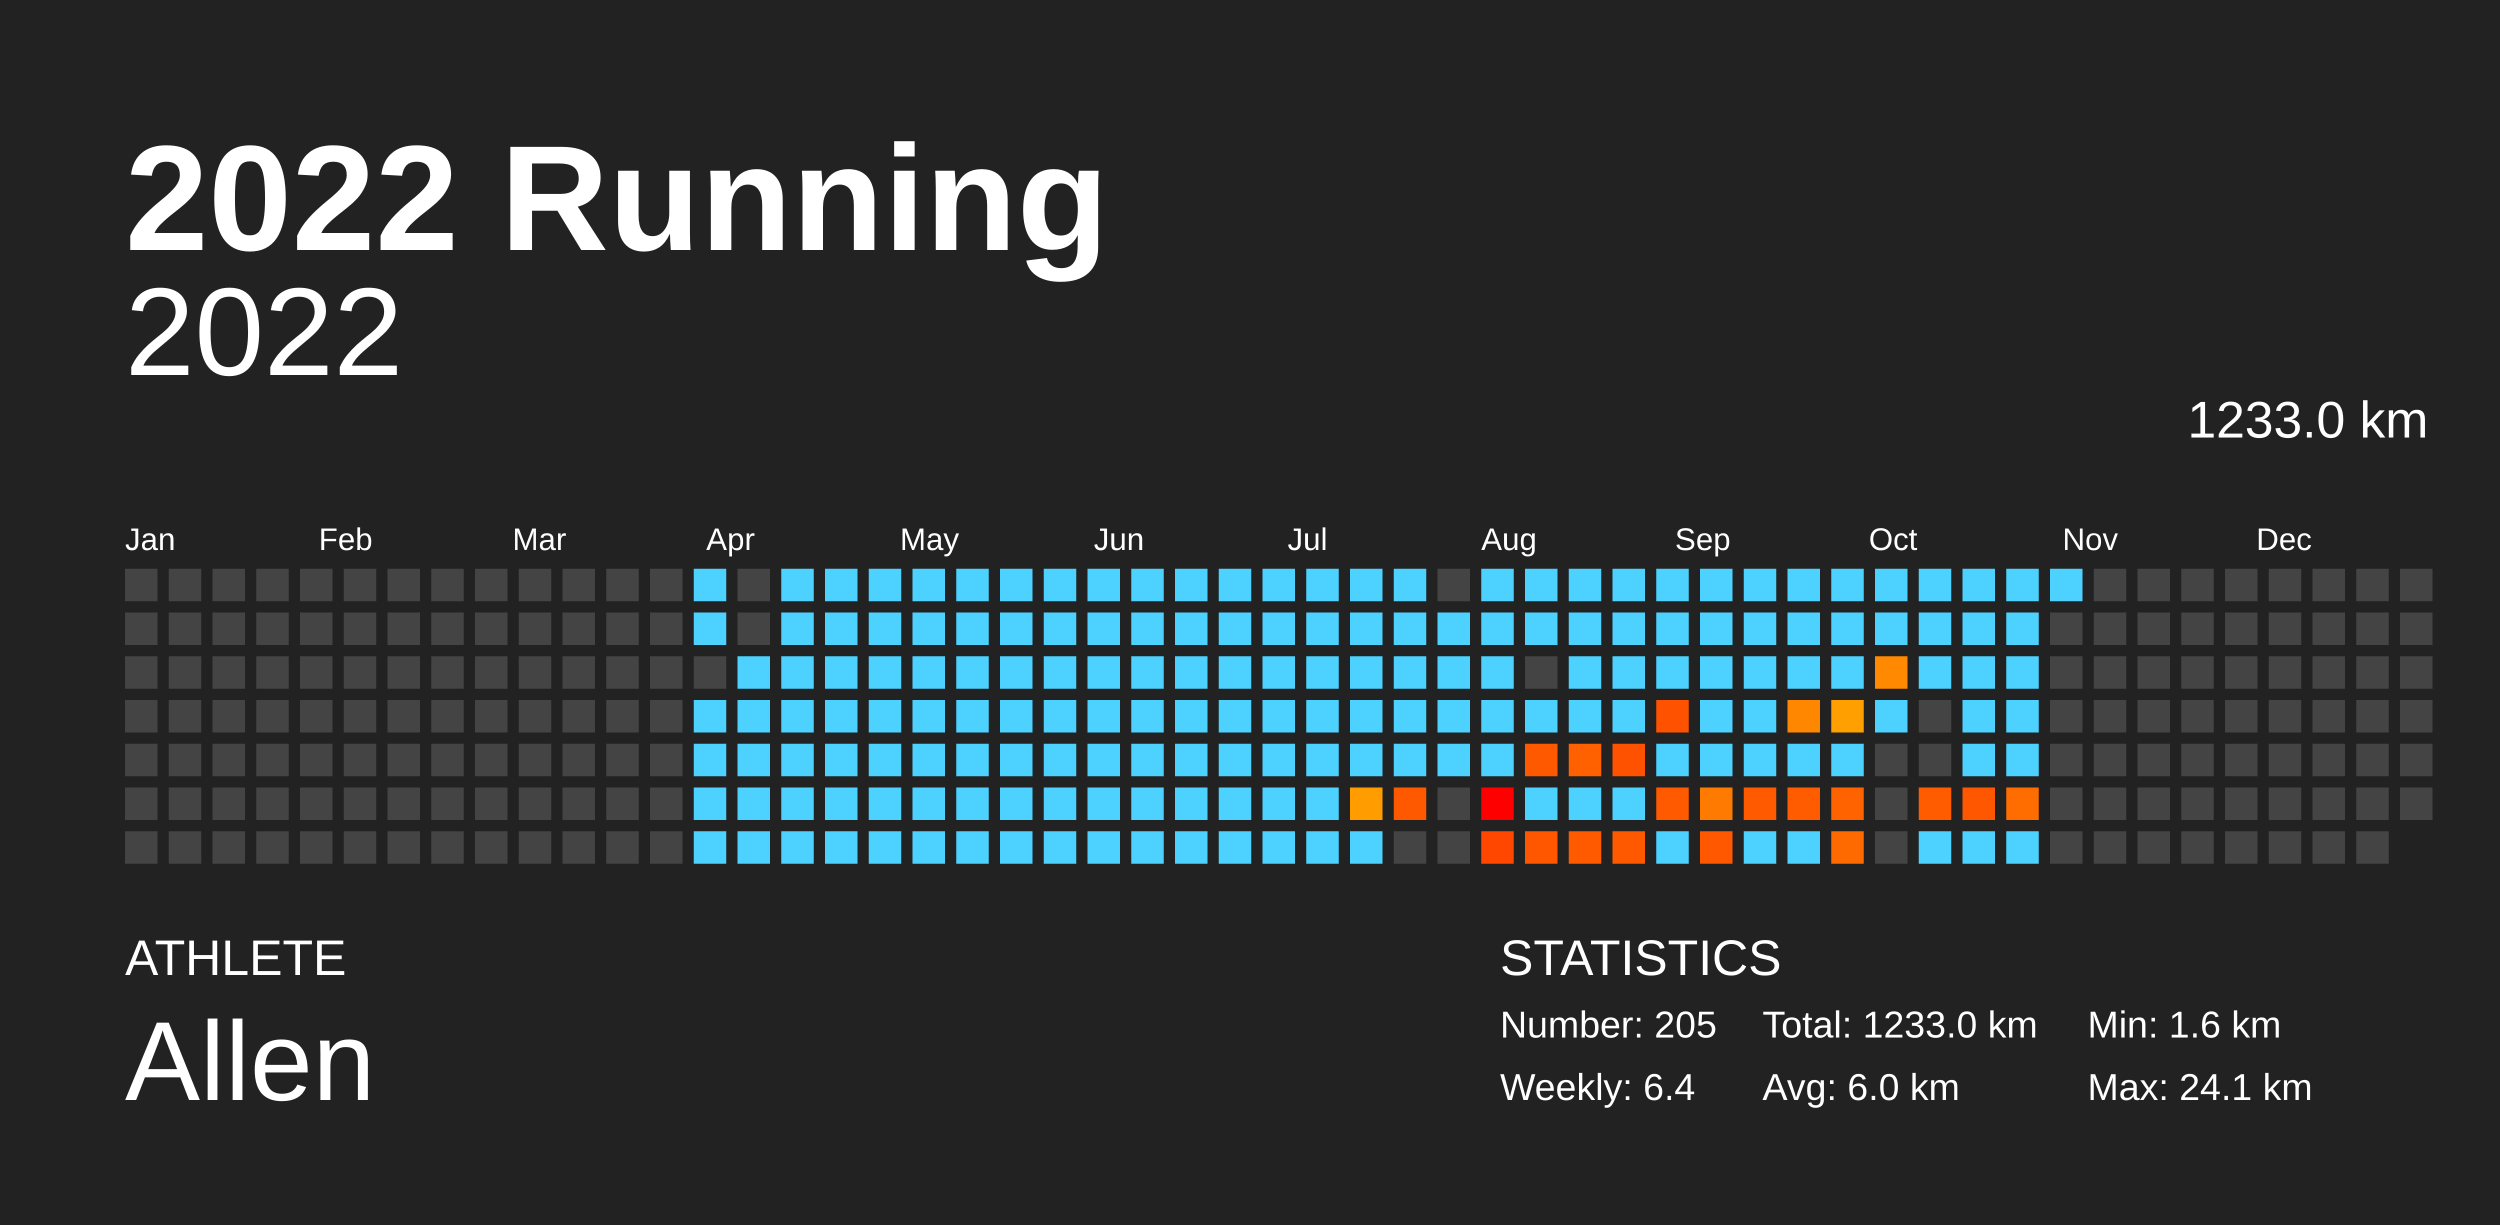
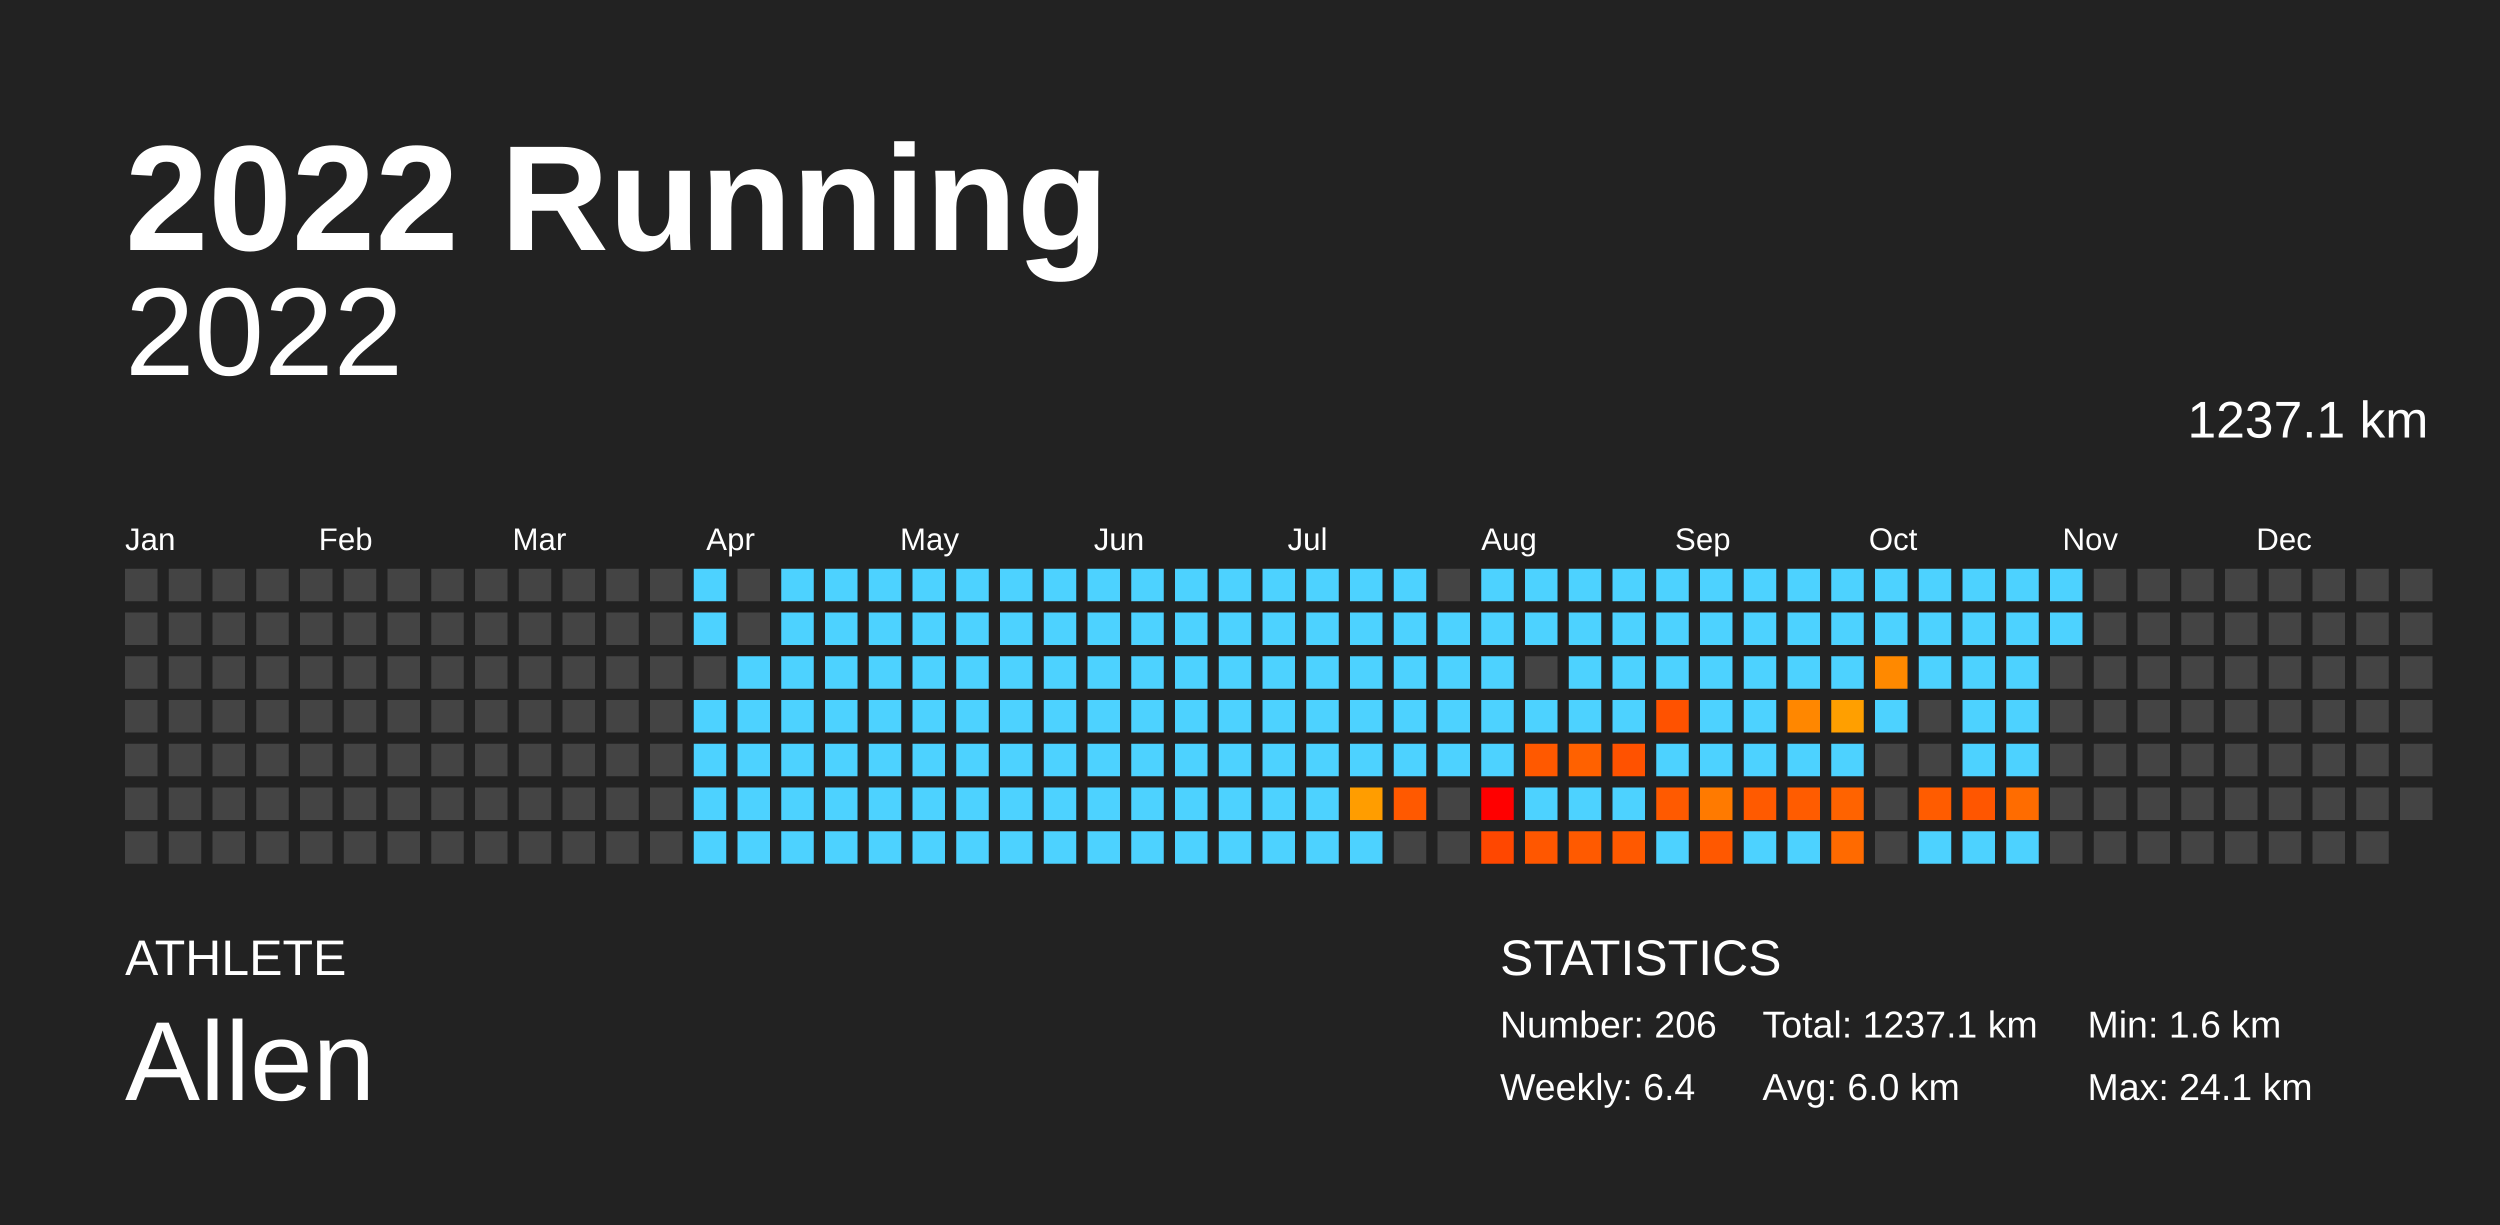
<svg xmlns="http://www.w3.org/2000/svg" baseProfile="full" height="98mm" version="1.1" viewBox="0,0,200,98" width="200mm">
  <defs />
  <rect fill="#222222" height="98" width="200" x="0" y="0" />
  <text fill="#FFFFFF" style="font-size:12px; font-family:Arial; font-weight:bold;" x="10" y="20">2022 Running</text>
  <text fill="#FFFFFF" style="font-size:4px; font-family:Arial" x="10" y="78">ATHLETE</text>
  <text fill="#FFFFFF" style="font-size:9px; font-family:Arial" x="10" y="88">Allen</text>
  <text fill="#FFFFFF" style="font-size:4px; font-family:Arial" x="120" y="78">STATISTICS</text>
-   <text fill="#FFFFFF" style="font-size:3px; font-family:Arial" x="120" y="83">Number: 205</text>
+   <text fill="#FFFFFF" style="font-size:3px; font-family:Arial" x="120" y="83">Number: 206</text>
  <text fill="#FFFFFF" style="font-size:3px; font-family:Arial" x="120" y="88">Weekly: 6.4</text>
-   <text fill="#FFFFFF" style="font-size:3px; font-family:Arial" x="141" y="83">Total: 1233.0 km</text>
+   <text fill="#FFFFFF" style="font-size:3px; font-family:Arial" x="141" y="83">Total: 1237.1 km</text>
  <text fill="#FFFFFF" style="font-size:3px; font-family:Arial" x="141" y="88">Avg: 6.0 km</text>
  <text fill="#FFFFFF" style="font-size:3px; font-family:Arial" x="167" y="83">Min: 1.6 km</text>
  <text fill="#FFFFFF" style="font-size:3px; font-family:Arial" x="167" y="88">Max: 24.1 km</text>
  <text alignment-baseline="hanging" fill="#FFFFFF" style="font-size:10.0px; font-family:Arial;" x="10" y="30">2022</text>
-   <text alignment-baseline="hanging" fill="#FFFFFF" style="font-size:4.125px; font-family:Arial;" x="175" y="35">1233.0 km</text>
+   <text alignment-baseline="hanging" fill="#FFFFFF" style="font-size:4.125px; font-family:Arial;" x="175" y="35">1237.1 km</text>
  <text fill="#FFFFFF" style="font-size:2.5px; font-family:Arial" x="10.0" y="44">Jan</text>
  <text fill="#FFFFFF" style="font-size:2.5px; font-family:Arial" x="25.5" y="44">Feb</text>
  <text fill="#FFFFFF" style="font-size:2.5px; font-family:Arial" x="41.0" y="44">Mar</text>
  <text fill="#FFFFFF" style="font-size:2.5px; font-family:Arial" x="56.5" y="44">Apr</text>
  <text fill="#FFFFFF" style="font-size:2.5px; font-family:Arial" x="72.0" y="44">May</text>
  <text fill="#FFFFFF" style="font-size:2.5px; font-family:Arial" x="87.5" y="44">Jun</text>
  <text fill="#FFFFFF" style="font-size:2.5px; font-family:Arial" x="103.0" y="44">Jul</text>
  <text fill="#FFFFFF" style="font-size:2.5px; font-family:Arial" x="118.5" y="44">Aug</text>
  <text fill="#FFFFFF" style="font-size:2.5px; font-family:Arial" x="134.0" y="44">Sep</text>
  <text fill="#FFFFFF" style="font-size:2.5px; font-family:Arial" x="149.5" y="44">Oct</text>
  <text fill="#FFFFFF" style="font-size:2.5px; font-family:Arial" x="165.0" y="44">Nov</text>
  <text fill="#FFFFFF" style="font-size:2.5px; font-family:Arial" x="180.5" y="44">Dec</text>
  <rect fill="#444444" height="2.6" width="2.6" x="10.0" y="45.5" />
  <rect fill="#444444" height="2.6" width="2.6" x="10.0" y="49.0" />
  <rect fill="#444444" height="2.6" width="2.6" x="10.0" y="52.5" />
  <rect fill="#444444" height="2.6" width="2.6" x="10.0" y="56.0" />
  <rect fill="#444444" height="2.6" width="2.6" x="10.0" y="59.5" />
  <rect fill="#444444" height="2.6" width="2.6" x="10.0" y="63.0" />
  <rect fill="#444444" height="2.6" width="2.6" x="10.0" y="66.5" />
  <rect fill="#444444" height="2.6" width="2.6" x="13.5" y="45.5" />
  <rect fill="#444444" height="2.6" width="2.6" x="13.5" y="49.0" />
  <rect fill="#444444" height="2.6" width="2.6" x="13.5" y="52.5" />
  <rect fill="#444444" height="2.6" width="2.6" x="13.5" y="56.0" />
  <rect fill="#444444" height="2.6" width="2.6" x="13.5" y="59.5" />
  <rect fill="#444444" height="2.6" width="2.6" x="13.5" y="63.0" />
  <rect fill="#444444" height="2.6" width="2.6" x="13.5" y="66.5" />
  <rect fill="#444444" height="2.6" width="2.6" x="17.0" y="45.5" />
  <rect fill="#444444" height="2.6" width="2.6" x="17.0" y="49.0" />
  <rect fill="#444444" height="2.6" width="2.6" x="17.0" y="52.5" />
  <rect fill="#444444" height="2.6" width="2.6" x="17.0" y="56.0" />
  <rect fill="#444444" height="2.6" width="2.6" x="17.0" y="59.5" />
  <rect fill="#444444" height="2.6" width="2.6" x="17.0" y="63.0" />
  <rect fill="#444444" height="2.6" width="2.6" x="17.0" y="66.5" />
  <rect fill="#444444" height="2.6" width="2.6" x="20.5" y="45.5" />
  <rect fill="#444444" height="2.6" width="2.6" x="20.5" y="49.0" />
  <rect fill="#444444" height="2.6" width="2.6" x="20.5" y="52.5" />
  <rect fill="#444444" height="2.6" width="2.6" x="20.5" y="56.0" />
  <rect fill="#444444" height="2.6" width="2.6" x="20.5" y="59.5" />
  <rect fill="#444444" height="2.6" width="2.6" x="20.5" y="63.0" />
  <rect fill="#444444" height="2.6" width="2.6" x="20.5" y="66.5" />
  <rect fill="#444444" height="2.6" width="2.6" x="24.0" y="45.5" />
  <rect fill="#444444" height="2.6" width="2.6" x="24.0" y="49.0" />
  <rect fill="#444444" height="2.6" width="2.6" x="24.0" y="52.5" />
  <rect fill="#444444" height="2.6" width="2.6" x="24.0" y="56.0" />
  <rect fill="#444444" height="2.6" width="2.6" x="24.0" y="59.5" />
  <rect fill="#444444" height="2.6" width="2.6" x="24.0" y="63.0" />
  <rect fill="#444444" height="2.6" width="2.6" x="24.0" y="66.5" />
  <rect fill="#444444" height="2.6" width="2.6" x="27.5" y="45.5" />
  <rect fill="#444444" height="2.6" width="2.6" x="27.5" y="49.0" />
  <rect fill="#444444" height="2.6" width="2.6" x="27.5" y="52.5" />
  <rect fill="#444444" height="2.6" width="2.6" x="27.5" y="56.0" />
  <rect fill="#444444" height="2.6" width="2.6" x="27.5" y="59.5" />
  <rect fill="#444444" height="2.6" width="2.6" x="27.5" y="63.0" />
  <rect fill="#444444" height="2.6" width="2.6" x="27.5" y="66.5" />
  <rect fill="#444444" height="2.6" width="2.6" x="31.0" y="45.5" />
  <rect fill="#444444" height="2.6" width="2.6" x="31.0" y="49.0" />
  <rect fill="#444444" height="2.6" width="2.6" x="31.0" y="52.5" />
  <rect fill="#444444" height="2.6" width="2.6" x="31.0" y="56.0" />
  <rect fill="#444444" height="2.6" width="2.6" x="31.0" y="59.5" />
  <rect fill="#444444" height="2.6" width="2.6" x="31.0" y="63.0" />
  <rect fill="#444444" height="2.6" width="2.6" x="31.0" y="66.5" />
  <rect fill="#444444" height="2.6" width="2.6" x="34.5" y="45.5" />
  <rect fill="#444444" height="2.6" width="2.6" x="34.5" y="49.0" />
  <rect fill="#444444" height="2.6" width="2.6" x="34.5" y="52.5" />
  <rect fill="#444444" height="2.6" width="2.6" x="34.5" y="56.0" />
  <rect fill="#444444" height="2.6" width="2.6" x="34.5" y="59.5" />
  <rect fill="#444444" height="2.6" width="2.6" x="34.5" y="63.0" />
  <rect fill="#444444" height="2.6" width="2.6" x="34.5" y="66.5" />
  <rect fill="#444444" height="2.6" width="2.6" x="38.0" y="45.5" />
  <rect fill="#444444" height="2.6" width="2.6" x="38.0" y="49.0" />
  <rect fill="#444444" height="2.6" width="2.6" x="38.0" y="52.5" />
  <rect fill="#444444" height="2.6" width="2.6" x="38.0" y="56.0" />
  <rect fill="#444444" height="2.6" width="2.6" x="38.0" y="59.5" />
  <rect fill="#444444" height="2.6" width="2.6" x="38.0" y="63.0" />
  <rect fill="#444444" height="2.6" width="2.6" x="38.0" y="66.5" />
  <rect fill="#444444" height="2.6" width="2.6" x="41.5" y="45.5" />
  <rect fill="#444444" height="2.6" width="2.6" x="41.5" y="49.0" />
  <rect fill="#444444" height="2.6" width="2.6" x="41.5" y="52.5" />
  <rect fill="#444444" height="2.6" width="2.6" x="41.5" y="56.0" />
  <rect fill="#444444" height="2.6" width="2.6" x="41.5" y="59.5" />
  <rect fill="#444444" height="2.6" width="2.6" x="41.5" y="63.0" />
  <rect fill="#444444" height="2.6" width="2.6" x="41.5" y="66.5" />
  <rect fill="#444444" height="2.6" width="2.6" x="45.0" y="45.5" />
  <rect fill="#444444" height="2.6" width="2.6" x="45.0" y="49.0" />
  <rect fill="#444444" height="2.6" width="2.6" x="45.0" y="52.5" />
  <rect fill="#444444" height="2.6" width="2.6" x="45.0" y="56.0" />
  <rect fill="#444444" height="2.6" width="2.6" x="45.0" y="59.5" />
  <rect fill="#444444" height="2.6" width="2.6" x="45.0" y="63.0" />
  <rect fill="#444444" height="2.6" width="2.6" x="45.0" y="66.5" />
  <rect fill="#444444" height="2.6" width="2.6" x="48.5" y="45.5" />
  <rect fill="#444444" height="2.6" width="2.6" x="48.5" y="49.0" />
  <rect fill="#444444" height="2.6" width="2.6" x="48.5" y="52.5" />
  <rect fill="#444444" height="2.6" width="2.6" x="48.5" y="56.0" />
  <rect fill="#444444" height="2.6" width="2.6" x="48.5" y="59.5" />
  <rect fill="#444444" height="2.6" width="2.6" x="48.5" y="63.0" />
  <rect fill="#444444" height="2.6" width="2.6" x="48.5" y="66.5" />
  <rect fill="#444444" height="2.6" width="2.6" x="52.0" y="45.5" />
  <rect fill="#444444" height="2.6" width="2.6" x="52.0" y="49.0" />
  <rect fill="#444444" height="2.6" width="2.6" x="52.0" y="52.5" />
  <rect fill="#444444" height="2.6" width="2.6" x="52.0" y="56.0" />
  <rect fill="#444444" height="2.6" width="2.6" x="52.0" y="59.5" />
  <rect fill="#444444" height="2.6" width="2.6" x="52.0" y="63.0" />
  <rect fill="#444444" height="2.6" width="2.6" x="52.0" y="66.5" />
  <rect fill="#4dd2ff" height="2.6" width="2.6" x="55.5" y="45.5" />
  <rect fill="#4dd2ff" height="2.6" width="2.6" x="55.5" y="49.0" />
  <rect fill="#444444" height="2.6" width="2.6" x="55.5" y="52.5" />
  <rect fill="#4dd2ff" height="2.6" width="2.6" x="55.5" y="56.0" />
  <rect fill="#4dd2ff" height="2.6" width="2.6" x="55.5" y="59.5" />
  <rect fill="#4dd2ff" height="2.6" width="2.6" x="55.5" y="63.0" />
  <rect fill="#4dd2ff" height="2.6" width="2.6" x="55.5" y="66.5" />
  <rect fill="#444444" height="2.6" width="2.6" x="59.0" y="45.5" />
  <rect fill="#444444" height="2.6" width="2.6" x="59.0" y="49.0" />
  <rect fill="#4dd2ff" height="2.6" width="2.6" x="59.0" y="52.5" />
  <rect fill="#4dd2ff" height="2.6" width="2.6" x="59.0" y="56.0" />
  <rect fill="#4dd2ff" height="2.6" width="2.6" x="59.0" y="59.5" />
  <rect fill="#4dd2ff" height="2.6" width="2.6" x="59.0" y="63.0" />
  <rect fill="#4dd2ff" height="2.6" width="2.6" x="59.0" y="66.5" />
  <rect fill="#4dd2ff" height="2.6" width="2.6" x="62.5" y="45.5" />
  <rect fill="#4dd2ff" height="2.6" width="2.6" x="62.5" y="49.0" />
  <rect fill="#4dd2ff" height="2.6" width="2.6" x="62.5" y="52.5" />
  <rect fill="#4dd2ff" height="2.6" width="2.6" x="62.5" y="56.0" />
  <rect fill="#4dd2ff" height="2.6" width="2.6" x="62.5" y="59.5" />
  <rect fill="#4dd2ff" height="2.6" width="2.6" x="62.5" y="63.0" />
  <rect fill="#4dd2ff" height="2.6" width="2.6" x="62.5" y="66.5" />
  <rect fill="#4dd2ff" height="2.6" width="2.6" x="66.0" y="45.5" />
  <rect fill="#4dd2ff" height="2.6" width="2.6" x="66.0" y="49.0" />
  <rect fill="#4dd2ff" height="2.6" width="2.6" x="66.0" y="52.5" />
  <rect fill="#4dd2ff" height="2.6" width="2.6" x="66.0" y="56.0" />
  <rect fill="#4dd2ff" height="2.6" width="2.6" x="66.0" y="59.5" />
  <rect fill="#4dd2ff" height="2.6" width="2.6" x="66.0" y="63.0" />
  <rect fill="#4dd2ff" height="2.6" width="2.6" x="66.0" y="66.5" />
  <rect fill="#4dd2ff" height="2.6" width="2.6" x="69.5" y="45.5" />
  <rect fill="#4dd2ff" height="2.6" width="2.6" x="69.5" y="49.0" />
  <rect fill="#4dd2ff" height="2.6" width="2.6" x="69.5" y="52.5" />
  <rect fill="#4dd2ff" height="2.6" width="2.6" x="69.5" y="56.0" />
  <rect fill="#4dd2ff" height="2.6" width="2.6" x="69.5" y="59.5" />
  <rect fill="#4dd2ff" height="2.6" width="2.6" x="69.5" y="63.0" />
  <rect fill="#4dd2ff" height="2.6" width="2.6" x="69.5" y="66.5" />
  <rect fill="#4dd2ff" height="2.6" width="2.6" x="73.0" y="45.5" />
  <rect fill="#4dd2ff" height="2.6" width="2.6" x="73.0" y="49.0" />
  <rect fill="#4dd2ff" height="2.6" width="2.6" x="73.0" y="52.5" />
  <rect fill="#4dd2ff" height="2.6" width="2.6" x="73.0" y="56.0" />
  <rect fill="#4dd2ff" height="2.6" width="2.6" x="73.0" y="59.5" />
  <rect fill="#4dd2ff" height="2.6" width="2.6" x="73.0" y="63.0" />
  <rect fill="#4dd2ff" height="2.6" width="2.6" x="73.0" y="66.5" />
  <rect fill="#4dd2ff" height="2.6" width="2.6" x="76.5" y="45.5" />
  <rect fill="#4dd2ff" height="2.6" width="2.6" x="76.5" y="49.0" />
  <rect fill="#4dd2ff" height="2.6" width="2.6" x="76.5" y="52.5" />
  <rect fill="#4dd2ff" height="2.6" width="2.6" x="76.5" y="56.0" />
  <rect fill="#4dd2ff" height="2.6" width="2.6" x="76.5" y="59.5" />
  <rect fill="#4dd2ff" height="2.6" width="2.6" x="76.5" y="63.0" />
  <rect fill="#4dd2ff" height="2.6" width="2.6" x="76.5" y="66.5" />
  <rect fill="#4dd2ff" height="2.6" width="2.6" x="80.0" y="45.5" />
  <rect fill="#4dd2ff" height="2.6" width="2.6" x="80.0" y="49.0" />
  <rect fill="#4dd2ff" height="2.6" width="2.6" x="80.0" y="52.5" />
  <rect fill="#4dd2ff" height="2.6" width="2.6" x="80.0" y="56.0" />
  <rect fill="#4dd2ff" height="2.6" width="2.6" x="80.0" y="59.5" />
  <rect fill="#4dd2ff" height="2.6" width="2.6" x="80.0" y="63.0" />
  <rect fill="#4dd2ff" height="2.6" width="2.6" x="80.0" y="66.5" />
  <rect fill="#4dd2ff" height="2.6" width="2.6" x="83.5" y="45.5" />
  <rect fill="#4dd2ff" height="2.6" width="2.6" x="83.5" y="49.0" />
  <rect fill="#4dd2ff" height="2.6" width="2.6" x="83.5" y="52.5" />
  <rect fill="#4dd2ff" height="2.6" width="2.6" x="83.5" y="56.0" />
  <rect fill="#4dd2ff" height="2.6" width="2.6" x="83.5" y="59.5" />
  <rect fill="#4dd2ff" height="2.6" width="2.6" x="83.5" y="63.0" />
  <rect fill="#4dd2ff" height="2.6" width="2.6" x="83.5" y="66.5" />
  <rect fill="#4dd2ff" height="2.6" width="2.6" x="87.0" y="45.5" />
  <rect fill="#4dd2ff" height="2.6" width="2.6" x="87.0" y="49.0" />
  <rect fill="#4dd2ff" height="2.6" width="2.6" x="87.0" y="52.5" />
  <rect fill="#4dd2ff" height="2.6" width="2.6" x="87.0" y="56.0" />
  <rect fill="#4dd2ff" height="2.6" width="2.6" x="87.0" y="59.5" />
  <rect fill="#4dd2ff" height="2.6" width="2.6" x="87.0" y="63.0" />
  <rect fill="#4dd2ff" height="2.6" width="2.6" x="87.0" y="66.5" />
  <rect fill="#4dd2ff" height="2.6" width="2.6" x="90.5" y="45.5" />
  <rect fill="#4dd2ff" height="2.6" width="2.6" x="90.5" y="49.0" />
  <rect fill="#4dd2ff" height="2.6" width="2.6" x="90.5" y="52.5" />
  <rect fill="#4dd2ff" height="2.6" width="2.6" x="90.5" y="56.0" />
  <rect fill="#4dd2ff" height="2.6" width="2.6" x="90.5" y="59.5" />
  <rect fill="#4dd2ff" height="2.6" width="2.6" x="90.5" y="63.0" />
  <rect fill="#4dd2ff" height="2.6" width="2.6" x="90.5" y="66.5" />
  <rect fill="#4dd2ff" height="2.6" width="2.6" x="94.0" y="45.5" />
  <rect fill="#4dd2ff" height="2.6" width="2.6" x="94.0" y="49.0" />
  <rect fill="#4dd2ff" height="2.6" width="2.6" x="94.0" y="52.5" />
  <rect fill="#4dd2ff" height="2.6" width="2.6" x="94.0" y="56.0" />
  <rect fill="#4dd2ff" height="2.6" width="2.6" x="94.0" y="59.5" />
  <rect fill="#4dd2ff" height="2.6" width="2.6" x="94.0" y="63.0" />
  <rect fill="#4dd2ff" height="2.6" width="2.6" x="94.0" y="66.5" />
  <rect fill="#4dd2ff" height="2.6" width="2.6" x="97.5" y="45.5" />
  <rect fill="#4dd2ff" height="2.6" width="2.6" x="97.5" y="49.0" />
  <rect fill="#4dd2ff" height="2.6" width="2.6" x="97.5" y="52.5" />
  <rect fill="#4dd2ff" height="2.6" width="2.6" x="97.5" y="56.0" />
  <rect fill="#4dd2ff" height="2.6" width="2.6" x="97.5" y="59.5" />
  <rect fill="#4dd2ff" height="2.6" width="2.6" x="97.5" y="63.0" />
  <rect fill="#4dd2ff" height="2.6" width="2.6" x="97.5" y="66.5" />
  <rect fill="#4dd2ff" height="2.6" width="2.6" x="101.0" y="45.5" />
  <rect fill="#4dd2ff" height="2.6" width="2.6" x="101.0" y="49.0" />
  <rect fill="#4dd2ff" height="2.6" width="2.6" x="101.0" y="52.5" />
  <rect fill="#4dd2ff" height="2.6" width="2.6" x="101.0" y="56.0" />
  <rect fill="#4dd2ff" height="2.6" width="2.6" x="101.0" y="59.5" />
  <rect fill="#4dd2ff" height="2.6" width="2.6" x="101.0" y="63.0" />
  <rect fill="#4dd2ff" height="2.6" width="2.6" x="101.0" y="66.5" />
  <rect fill="#4dd2ff" height="2.6" width="2.6" x="104.5" y="45.5" />
  <rect fill="#4dd2ff" height="2.6" width="2.6" x="104.5" y="49.0" />
  <rect fill="#4dd2ff" height="2.6" width="2.6" x="104.5" y="52.5" />
  <rect fill="#4dd2ff" height="2.6" width="2.6" x="104.5" y="56.0" />
  <rect fill="#4dd2ff" height="2.6" width="2.6" x="104.5" y="59.5" />
  <rect fill="#4dd2ff" height="2.6" width="2.6" x="104.5" y="63.0" />
  <rect fill="#4dd2ff" height="2.6" width="2.6" x="104.5" y="66.5" />
  <rect fill="#4dd2ff" height="2.6" width="2.6" x="108.0" y="45.5" />
  <rect fill="#4dd2ff" height="2.6" width="2.6" x="108.0" y="49.0" />
  <rect fill="#4dd2ff" height="2.6" width="2.6" x="108.0" y="52.5" />
  <rect fill="#4dd2ff" height="2.6" width="2.6" x="108.0" y="56.0" />
  <rect fill="#4dd2ff" height="2.6" width="2.6" x="108.0" y="59.5" />
  <rect fill="#ff9d00" height="2.6" width="2.6" x="108.0" y="63.0" />
  <rect fill="#4dd2ff" height="2.6" width="2.6" x="108.0" y="66.5" />
  <rect fill="#4dd2ff" height="2.6" width="2.6" x="111.5" y="45.5" />
  <rect fill="#4dd2ff" height="2.6" width="2.6" x="111.5" y="49.0" />
  <rect fill="#4dd2ff" height="2.6" width="2.6" x="111.5" y="52.5" />
  <rect fill="#4dd2ff" height="2.6" width="2.6" x="111.5" y="56.0" />
  <rect fill="#4dd2ff" height="2.6" width="2.6" x="111.5" y="59.5" />
  <rect fill="#ff5900" height="2.6" width="2.6" x="111.5" y="63.0" />
  <rect fill="#444444" height="2.6" width="2.6" x="111.5" y="66.5" />
  <rect fill="#444444" height="2.6" width="2.6" x="115.0" y="45.5" />
  <rect fill="#4dd2ff" height="2.6" width="2.6" x="115.0" y="49.0" />
  <rect fill="#4dd2ff" height="2.6" width="2.6" x="115.0" y="52.5" />
  <rect fill="#4dd2ff" height="2.6" width="2.6" x="115.0" y="56.0" />
  <rect fill="#4dd2ff" height="2.6" width="2.6" x="115.0" y="59.5" />
  <rect fill="#444444" height="2.6" width="2.6" x="115.0" y="63.0" />
  <rect fill="#444444" height="2.6" width="2.6" x="115.0" y="66.5" />
  <rect fill="#4dd2ff" height="2.6" width="2.6" x="118.5" y="45.5" />
  <rect fill="#4dd2ff" height="2.6" width="2.6" x="118.5" y="49.0" />
  <rect fill="#4dd2ff" height="2.6" width="2.6" x="118.5" y="52.5" />
  <rect fill="#4dd2ff" height="2.6" width="2.6" x="118.5" y="56.0" />
  <rect fill="#4dd2ff" height="2.6" width="2.6" x="118.5" y="59.5" />
  <rect fill="red" height="2.6" width="2.6" x="118.5" y="63.0" />
  <rect fill="#ff4700" height="2.6" width="2.6" x="118.5" y="66.5" />
  <rect fill="#4dd2ff" height="2.6" width="2.6" x="122.0" y="45.5" />
  <rect fill="#4dd2ff" height="2.6" width="2.6" x="122.0" y="49.0" />
  <rect fill="#444444" height="2.6" width="2.6" x="122.0" y="52.5" />
  <rect fill="#4dd2ff" height="2.6" width="2.6" x="122.0" y="56.0" />
  <rect fill="#ff5900" height="2.6" width="2.6" x="122.0" y="59.5" />
  <rect fill="#4dd2ff" height="2.6" width="2.6" x="122.0" y="63.0" />
  <rect fill="#ff5700" height="2.6" width="2.6" x="122.0" y="66.5" />
  <rect fill="#4dd2ff" height="2.6" width="2.6" x="125.5" y="45.5" />
  <rect fill="#4dd2ff" height="2.6" width="2.6" x="125.5" y="49.0" />
  <rect fill="#4dd2ff" height="2.6" width="2.6" x="125.5" y="52.5" />
  <rect fill="#4dd2ff" height="2.6" width="2.6" x="125.5" y="56.0" />
  <rect fill="#ff6100" height="2.6" width="2.6" x="125.5" y="59.5" />
  <rect fill="#4dd2ff" height="2.6" width="2.6" x="125.5" y="63.0" />
  <rect fill="#ff5a00" height="2.6" width="2.6" x="125.5" y="66.5" />
  <rect fill="#4dd2ff" height="2.6" width="2.6" x="129.0" y="45.5" />
  <rect fill="#4dd2ff" height="2.6" width="2.6" x="129.0" y="49.0" />
  <rect fill="#4dd2ff" height="2.6" width="2.6" x="129.0" y="52.5" />
  <rect fill="#4dd2ff" height="2.6" width="2.6" x="129.0" y="56.0" />
  <rect fill="#ff5200" height="2.6" width="2.6" x="129.0" y="59.5" />
  <rect fill="#4dd2ff" height="2.6" width="2.6" x="129.0" y="63.0" />
  <rect fill="#ff5900" height="2.6" width="2.6" x="129.0" y="66.5" />
  <rect fill="#4dd2ff" height="2.6" width="2.6" x="132.5" y="45.5" />
  <rect fill="#4dd2ff" height="2.6" width="2.6" x="132.5" y="49.0" />
  <rect fill="#4dd2ff" height="2.6" width="2.6" x="132.5" y="52.5" />
  <rect fill="#ff5200" height="2.6" width="2.6" x="132.5" y="56.0" />
  <rect fill="#4dd2ff" height="2.6" width="2.6" x="132.5" y="59.5" />
  <rect fill="#ff5a00" height="2.6" width="2.6" x="132.5" y="63.0" />
  <rect fill="#4dd2ff" height="2.6" width="2.6" x="132.5" y="66.5" />
  <rect fill="#4dd2ff" height="2.6" width="2.6" x="136.0" y="45.5" />
  <rect fill="#4dd2ff" height="2.6" width="2.6" x="136.0" y="49.0" />
  <rect fill="#4dd2ff" height="2.6" width="2.6" x="136.0" y="52.5" />
  <rect fill="#4dd2ff" height="2.6" width="2.6" x="136.0" y="56.0" />
  <rect fill="#4dd2ff" height="2.6" width="2.6" x="136.0" y="59.5" />
  <rect fill="#ff7a00" height="2.6" width="2.6" x="136.0" y="63.0" />
  <rect fill="#ff5800" height="2.6" width="2.6" x="136.0" y="66.5" />
  <rect fill="#4dd2ff" height="2.6" width="2.6" x="139.5" y="45.5" />
  <rect fill="#4dd2ff" height="2.6" width="2.6" x="139.5" y="49.0" />
  <rect fill="#4dd2ff" height="2.6" width="2.6" x="139.5" y="52.5" />
  <rect fill="#4dd2ff" height="2.6" width="2.6" x="139.5" y="56.0" />
  <rect fill="#4dd2ff" height="2.6" width="2.6" x="139.5" y="59.5" />
  <rect fill="#ff5a00" height="2.6" width="2.6" x="139.5" y="63.0" />
  <rect fill="#4dd2ff" height="2.6" width="2.6" x="139.5" y="66.5" />
  <rect fill="#4dd2ff" height="2.6" width="2.6" x="143.0" y="45.5" />
  <rect fill="#4dd2ff" height="2.6" width="2.6" x="143.0" y="49.0" />
  <rect fill="#4dd2ff" height="2.6" width="2.6" x="143.0" y="52.5" />
  <rect fill="#ff8700" height="2.6" width="2.6" x="143.0" y="56.0" />
  <rect fill="#4dd2ff" height="2.6" width="2.6" x="143.0" y="59.5" />
  <rect fill="#ff5c00" height="2.6" width="2.6" x="143.0" y="63.0" />
  <rect fill="#4dd2ff" height="2.6" width="2.6" x="143.0" y="66.5" />
  <rect fill="#4dd2ff" height="2.6" width="2.6" x="146.5" y="45.5" />
  <rect fill="#4dd2ff" height="2.6" width="2.6" x="146.5" y="49.0" />
  <rect fill="#4dd2ff" height="2.6" width="2.6" x="146.5" y="52.5" />
  <rect fill="#ff9f00" height="2.6" width="2.6" x="146.5" y="56.0" />
  <rect fill="#4dd2ff" height="2.6" width="2.6" x="146.5" y="59.5" />
  <rect fill="#ff6300" height="2.6" width="2.6" x="146.5" y="63.0" />
  <rect fill="#ff6a00" height="2.6" width="2.6" x="146.5" y="66.5" />
  <rect fill="#4dd2ff" height="2.6" width="2.6" x="150.0" y="45.5" />
  <rect fill="#4dd2ff" height="2.6" width="2.6" x="150.0" y="49.0" />
  <rect fill="#ff8900" height="2.6" width="2.6" x="150.0" y="52.5" />
  <rect fill="#4dd2ff" height="2.6" width="2.6" x="150.0" y="56.0" />
  <rect fill="#444444" height="2.6" width="2.6" x="150.0" y="59.5" />
  <rect fill="#444444" height="2.6" width="2.6" x="150.0" y="63.0" />
  <rect fill="#444444" height="2.6" width="2.6" x="150.0" y="66.5" />
  <rect fill="#4dd2ff" height="2.6" width="2.6" x="153.5" y="45.5" />
  <rect fill="#4dd2ff" height="2.6" width="2.6" x="153.5" y="49.0" />
  <rect fill="#4dd2ff" height="2.6" width="2.6" x="153.5" y="52.5" />
  <rect fill="#444444" height="2.6" width="2.6" x="153.5" y="56.0" />
  <rect fill="#444444" height="2.6" width="2.6" x="153.5" y="59.5" />
  <rect fill="#ff5c00" height="2.6" width="2.6" x="153.5" y="63.0" />
  <rect fill="#4dd2ff" height="2.6" width="2.6" x="153.5" y="66.5" />
  <rect fill="#4dd2ff" height="2.6" width="2.6" x="157.0" y="45.5" />
  <rect fill="#4dd2ff" height="2.6" width="2.6" x="157.0" y="49.0" />
  <rect fill="#4dd2ff" height="2.6" width="2.6" x="157.0" y="52.5" />
  <rect fill="#4dd2ff" height="2.6" width="2.6" x="157.0" y="56.0" />
  <rect fill="#4dd2ff" height="2.6" width="2.6" x="157.0" y="59.5" />
  <rect fill="#ff5600" height="2.6" width="2.6" x="157.0" y="63.0" />
  <rect fill="#4dd2ff" height="2.6" width="2.6" x="157.0" y="66.5" />
  <rect fill="#4dd2ff" height="2.6" width="2.6" x="160.5" y="45.5" />
  <rect fill="#4dd2ff" height="2.6" width="2.6" x="160.5" y="49.0" />
  <rect fill="#4dd2ff" height="2.6" width="2.6" x="160.5" y="52.5" />
  <rect fill="#4dd2ff" height="2.6" width="2.6" x="160.5" y="56.0" />
  <rect fill="#4dd2ff" height="2.6" width="2.6" x="160.5" y="59.5" />
  <rect fill="#ff6c00" height="2.6" width="2.6" x="160.5" y="63.0" />
  <rect fill="#4dd2ff" height="2.6" width="2.6" x="160.5" y="66.5" />
  <rect fill="#4dd2ff" height="2.6" width="2.6" x="164.0" y="45.5" />
-   <rect fill="#444444" height="2.6" width="2.6" x="164.0" y="49.0" />
+   <rect fill="#4dd2ff" height="2.6" width="2.6" x="164.0" y="49.0" />
  <rect fill="#444444" height="2.6" width="2.6" x="164.0" y="52.5" />
  <rect fill="#444444" height="2.6" width="2.6" x="164.0" y="56.0" />
  <rect fill="#444444" height="2.6" width="2.6" x="164.0" y="59.5" />
  <rect fill="#444444" height="2.6" width="2.6" x="164.0" y="63.0" />
  <rect fill="#444444" height="2.6" width="2.6" x="164.0" y="66.5" />
  <rect fill="#444444" height="2.6" width="2.6" x="167.5" y="45.5" />
  <rect fill="#444444" height="2.6" width="2.6" x="167.5" y="49.0" />
  <rect fill="#444444" height="2.6" width="2.6" x="167.5" y="52.5" />
  <rect fill="#444444" height="2.6" width="2.6" x="167.5" y="56.0" />
  <rect fill="#444444" height="2.6" width="2.6" x="167.5" y="59.5" />
  <rect fill="#444444" height="2.6" width="2.6" x="167.5" y="63.0" />
  <rect fill="#444444" height="2.6" width="2.6" x="167.5" y="66.5" />
  <rect fill="#444444" height="2.6" width="2.6" x="171.0" y="45.5" />
  <rect fill="#444444" height="2.6" width="2.6" x="171.0" y="49.0" />
  <rect fill="#444444" height="2.6" width="2.6" x="171.0" y="52.5" />
  <rect fill="#444444" height="2.6" width="2.6" x="171.0" y="56.0" />
  <rect fill="#444444" height="2.6" width="2.6" x="171.0" y="59.5" />
  <rect fill="#444444" height="2.6" width="2.6" x="171.0" y="63.0" />
  <rect fill="#444444" height="2.6" width="2.6" x="171.0" y="66.5" />
  <rect fill="#444444" height="2.6" width="2.6" x="174.5" y="45.5" />
  <rect fill="#444444" height="2.6" width="2.6" x="174.5" y="49.0" />
  <rect fill="#444444" height="2.6" width="2.6" x="174.5" y="52.5" />
  <rect fill="#444444" height="2.6" width="2.6" x="174.5" y="56.0" />
  <rect fill="#444444" height="2.6" width="2.6" x="174.5" y="59.5" />
  <rect fill="#444444" height="2.6" width="2.6" x="174.5" y="63.0" />
  <rect fill="#444444" height="2.6" width="2.6" x="174.5" y="66.5" />
  <rect fill="#444444" height="2.6" width="2.6" x="178.0" y="45.5" />
  <rect fill="#444444" height="2.6" width="2.6" x="178.0" y="49.0" />
  <rect fill="#444444" height="2.6" width="2.6" x="178.0" y="52.5" />
  <rect fill="#444444" height="2.6" width="2.6" x="178.0" y="56.0" />
  <rect fill="#444444" height="2.6" width="2.6" x="178.0" y="59.5" />
  <rect fill="#444444" height="2.6" width="2.6" x="178.0" y="63.0" />
  <rect fill="#444444" height="2.6" width="2.6" x="178.0" y="66.5" />
  <rect fill="#444444" height="2.6" width="2.6" x="181.5" y="45.5" />
  <rect fill="#444444" height="2.6" width="2.6" x="181.5" y="49.0" />
  <rect fill="#444444" height="2.6" width="2.6" x="181.5" y="52.5" />
  <rect fill="#444444" height="2.6" width="2.6" x="181.5" y="56.0" />
  <rect fill="#444444" height="2.6" width="2.6" x="181.5" y="59.5" />
  <rect fill="#444444" height="2.6" width="2.6" x="181.5" y="63.0" />
  <rect fill="#444444" height="2.6" width="2.6" x="181.5" y="66.5" />
  <rect fill="#444444" height="2.6" width="2.6" x="185.0" y="45.5" />
  <rect fill="#444444" height="2.6" width="2.6" x="185.0" y="49.0" />
  <rect fill="#444444" height="2.6" width="2.6" x="185.0" y="52.5" />
  <rect fill="#444444" height="2.6" width="2.6" x="185.0" y="56.0" />
  <rect fill="#444444" height="2.6" width="2.6" x="185.0" y="59.5" />
  <rect fill="#444444" height="2.6" width="2.6" x="185.0" y="63.0" />
  <rect fill="#444444" height="2.6" width="2.6" x="185.0" y="66.5" />
  <rect fill="#444444" height="2.6" width="2.6" x="188.5" y="45.5" />
  <rect fill="#444444" height="2.6" width="2.6" x="188.5" y="49.0" />
  <rect fill="#444444" height="2.6" width="2.6" x="188.5" y="52.5" />
  <rect fill="#444444" height="2.6" width="2.6" x="188.5" y="56.0" />
  <rect fill="#444444" height="2.6" width="2.6" x="188.5" y="59.5" />
  <rect fill="#444444" height="2.6" width="2.6" x="188.5" y="63.0" />
  <rect fill="#444444" height="2.6" width="2.6" x="188.5" y="66.5" />
  <rect fill="#444444" height="2.6" width="2.6" x="192.0" y="45.5" />
  <rect fill="#444444" height="2.6" width="2.6" x="192.0" y="49.0" />
  <rect fill="#444444" height="2.6" width="2.6" x="192.0" y="52.5" />
  <rect fill="#444444" height="2.6" width="2.6" x="192.0" y="56.0" />
  <rect fill="#444444" height="2.6" width="2.6" x="192.0" y="59.5" />
  <rect fill="#444444" height="2.6" width="2.6" x="192.0" y="63.0" />
</svg>
